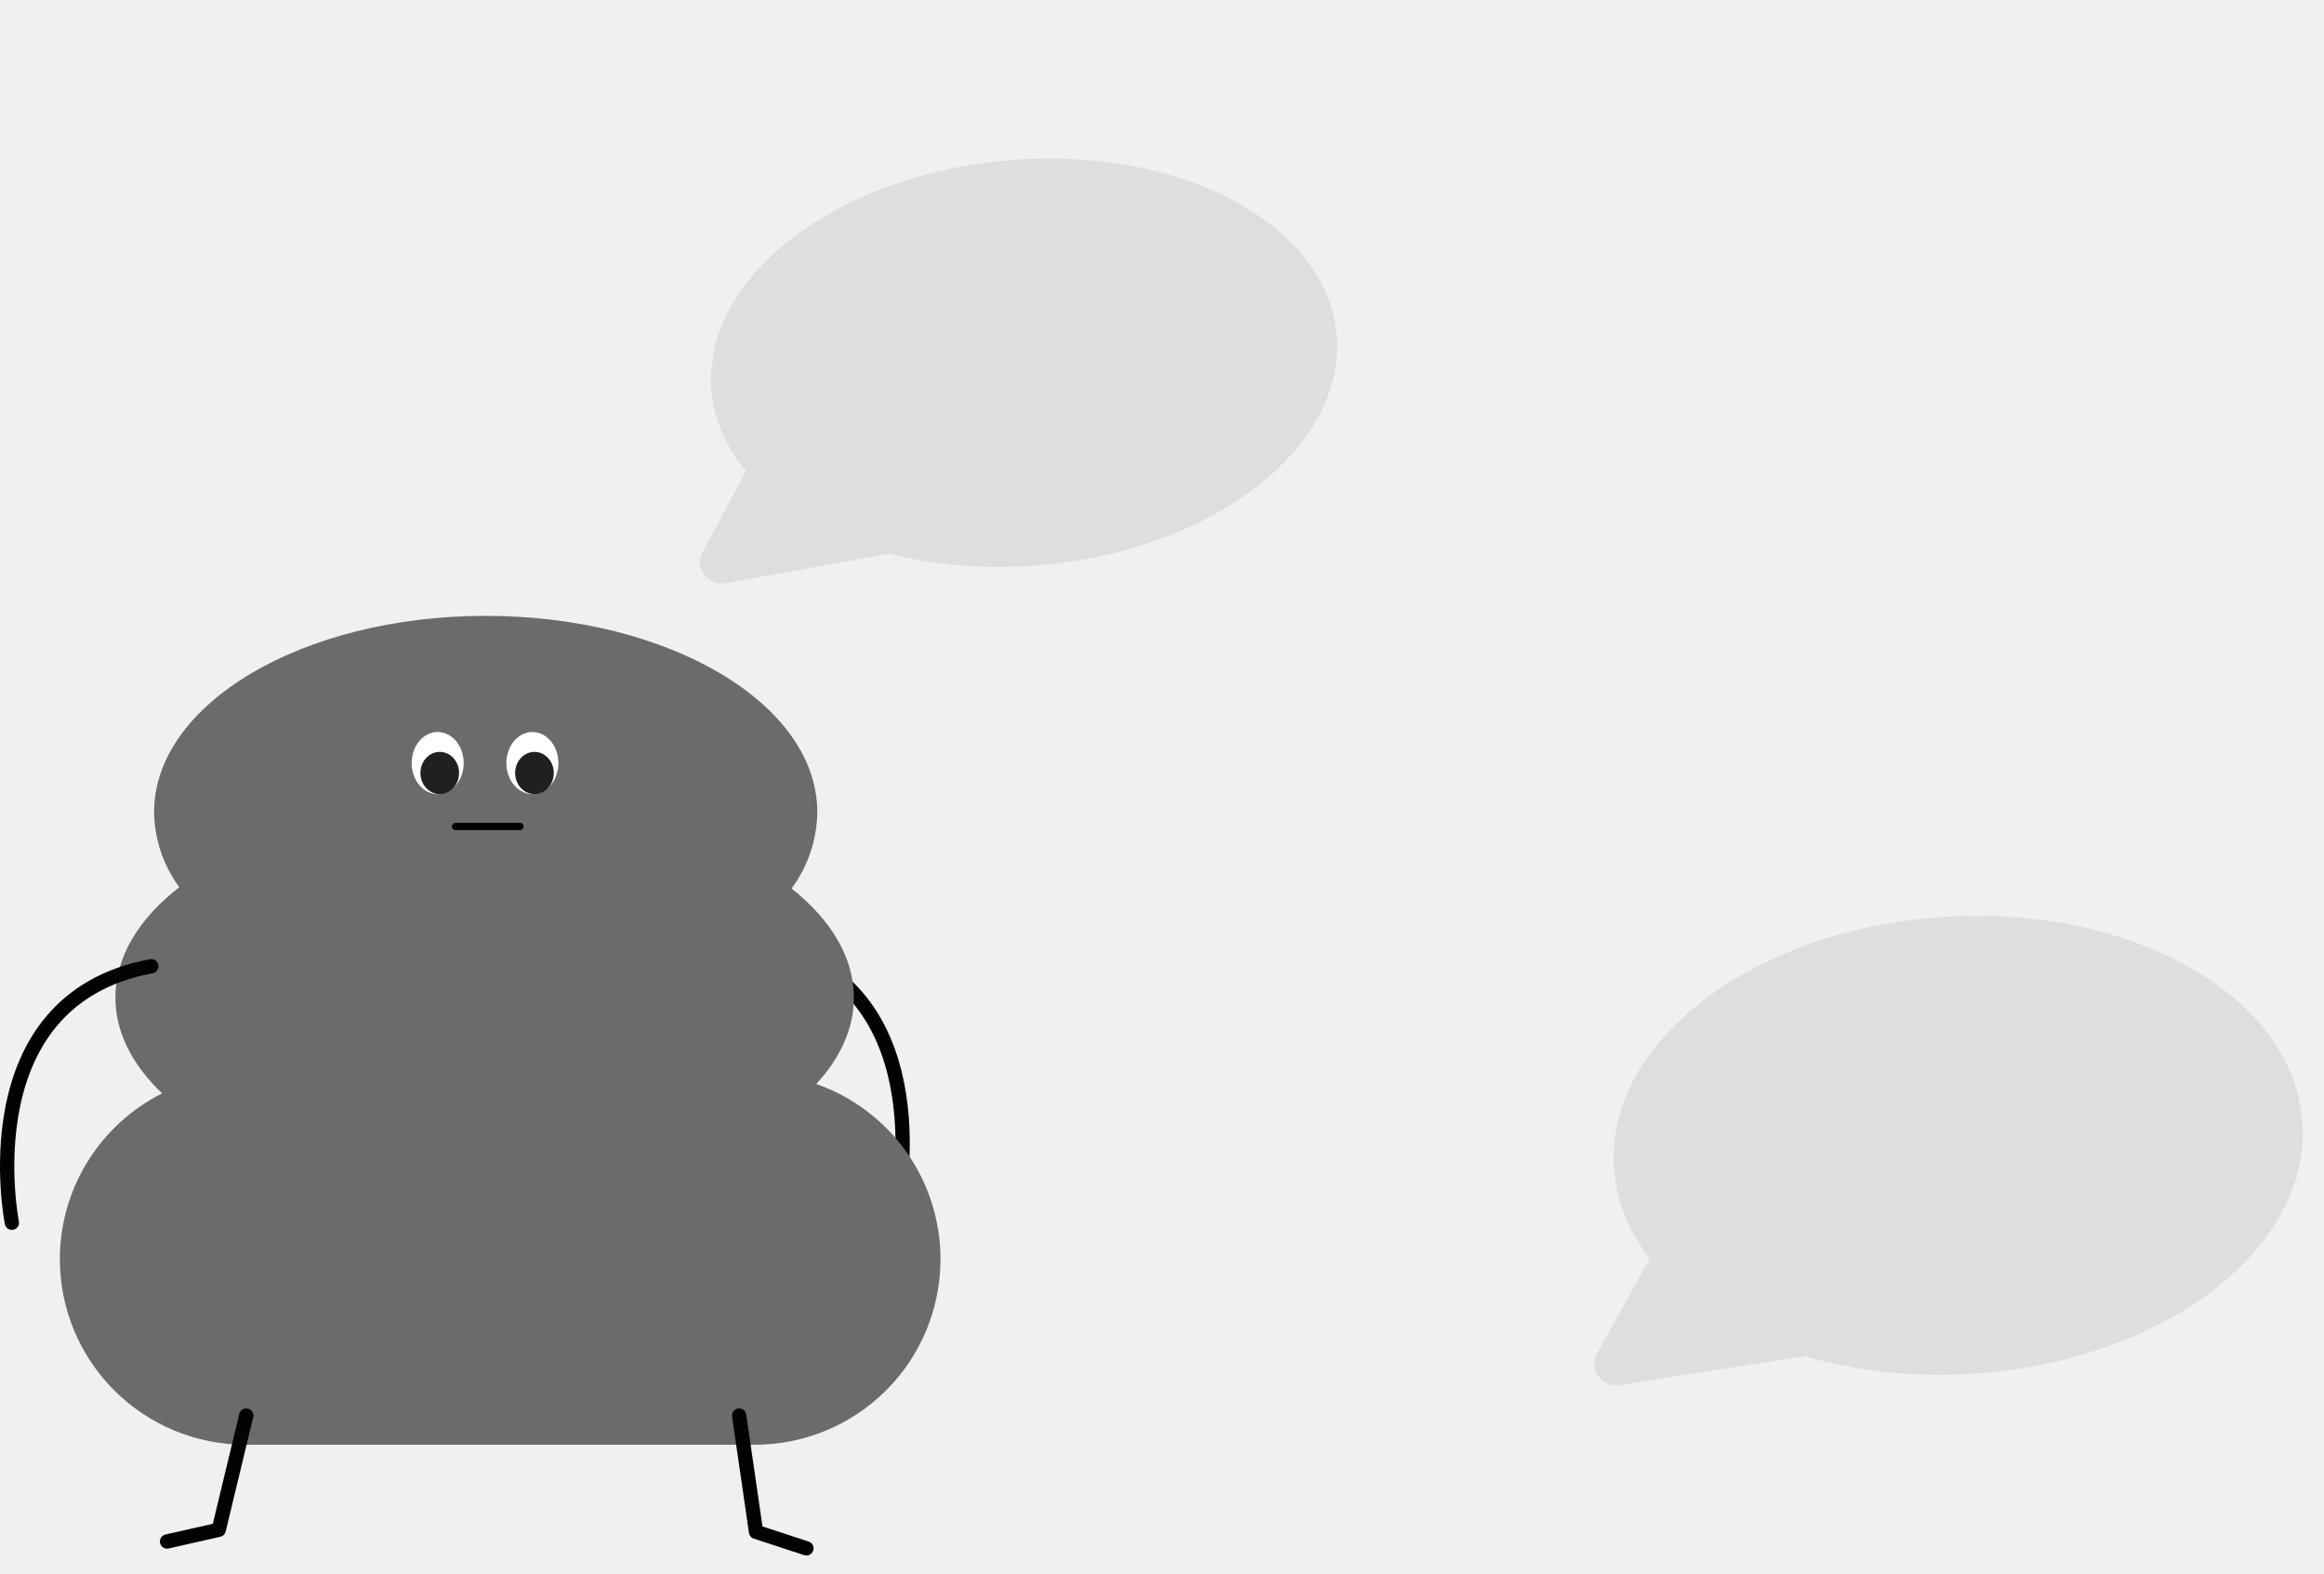
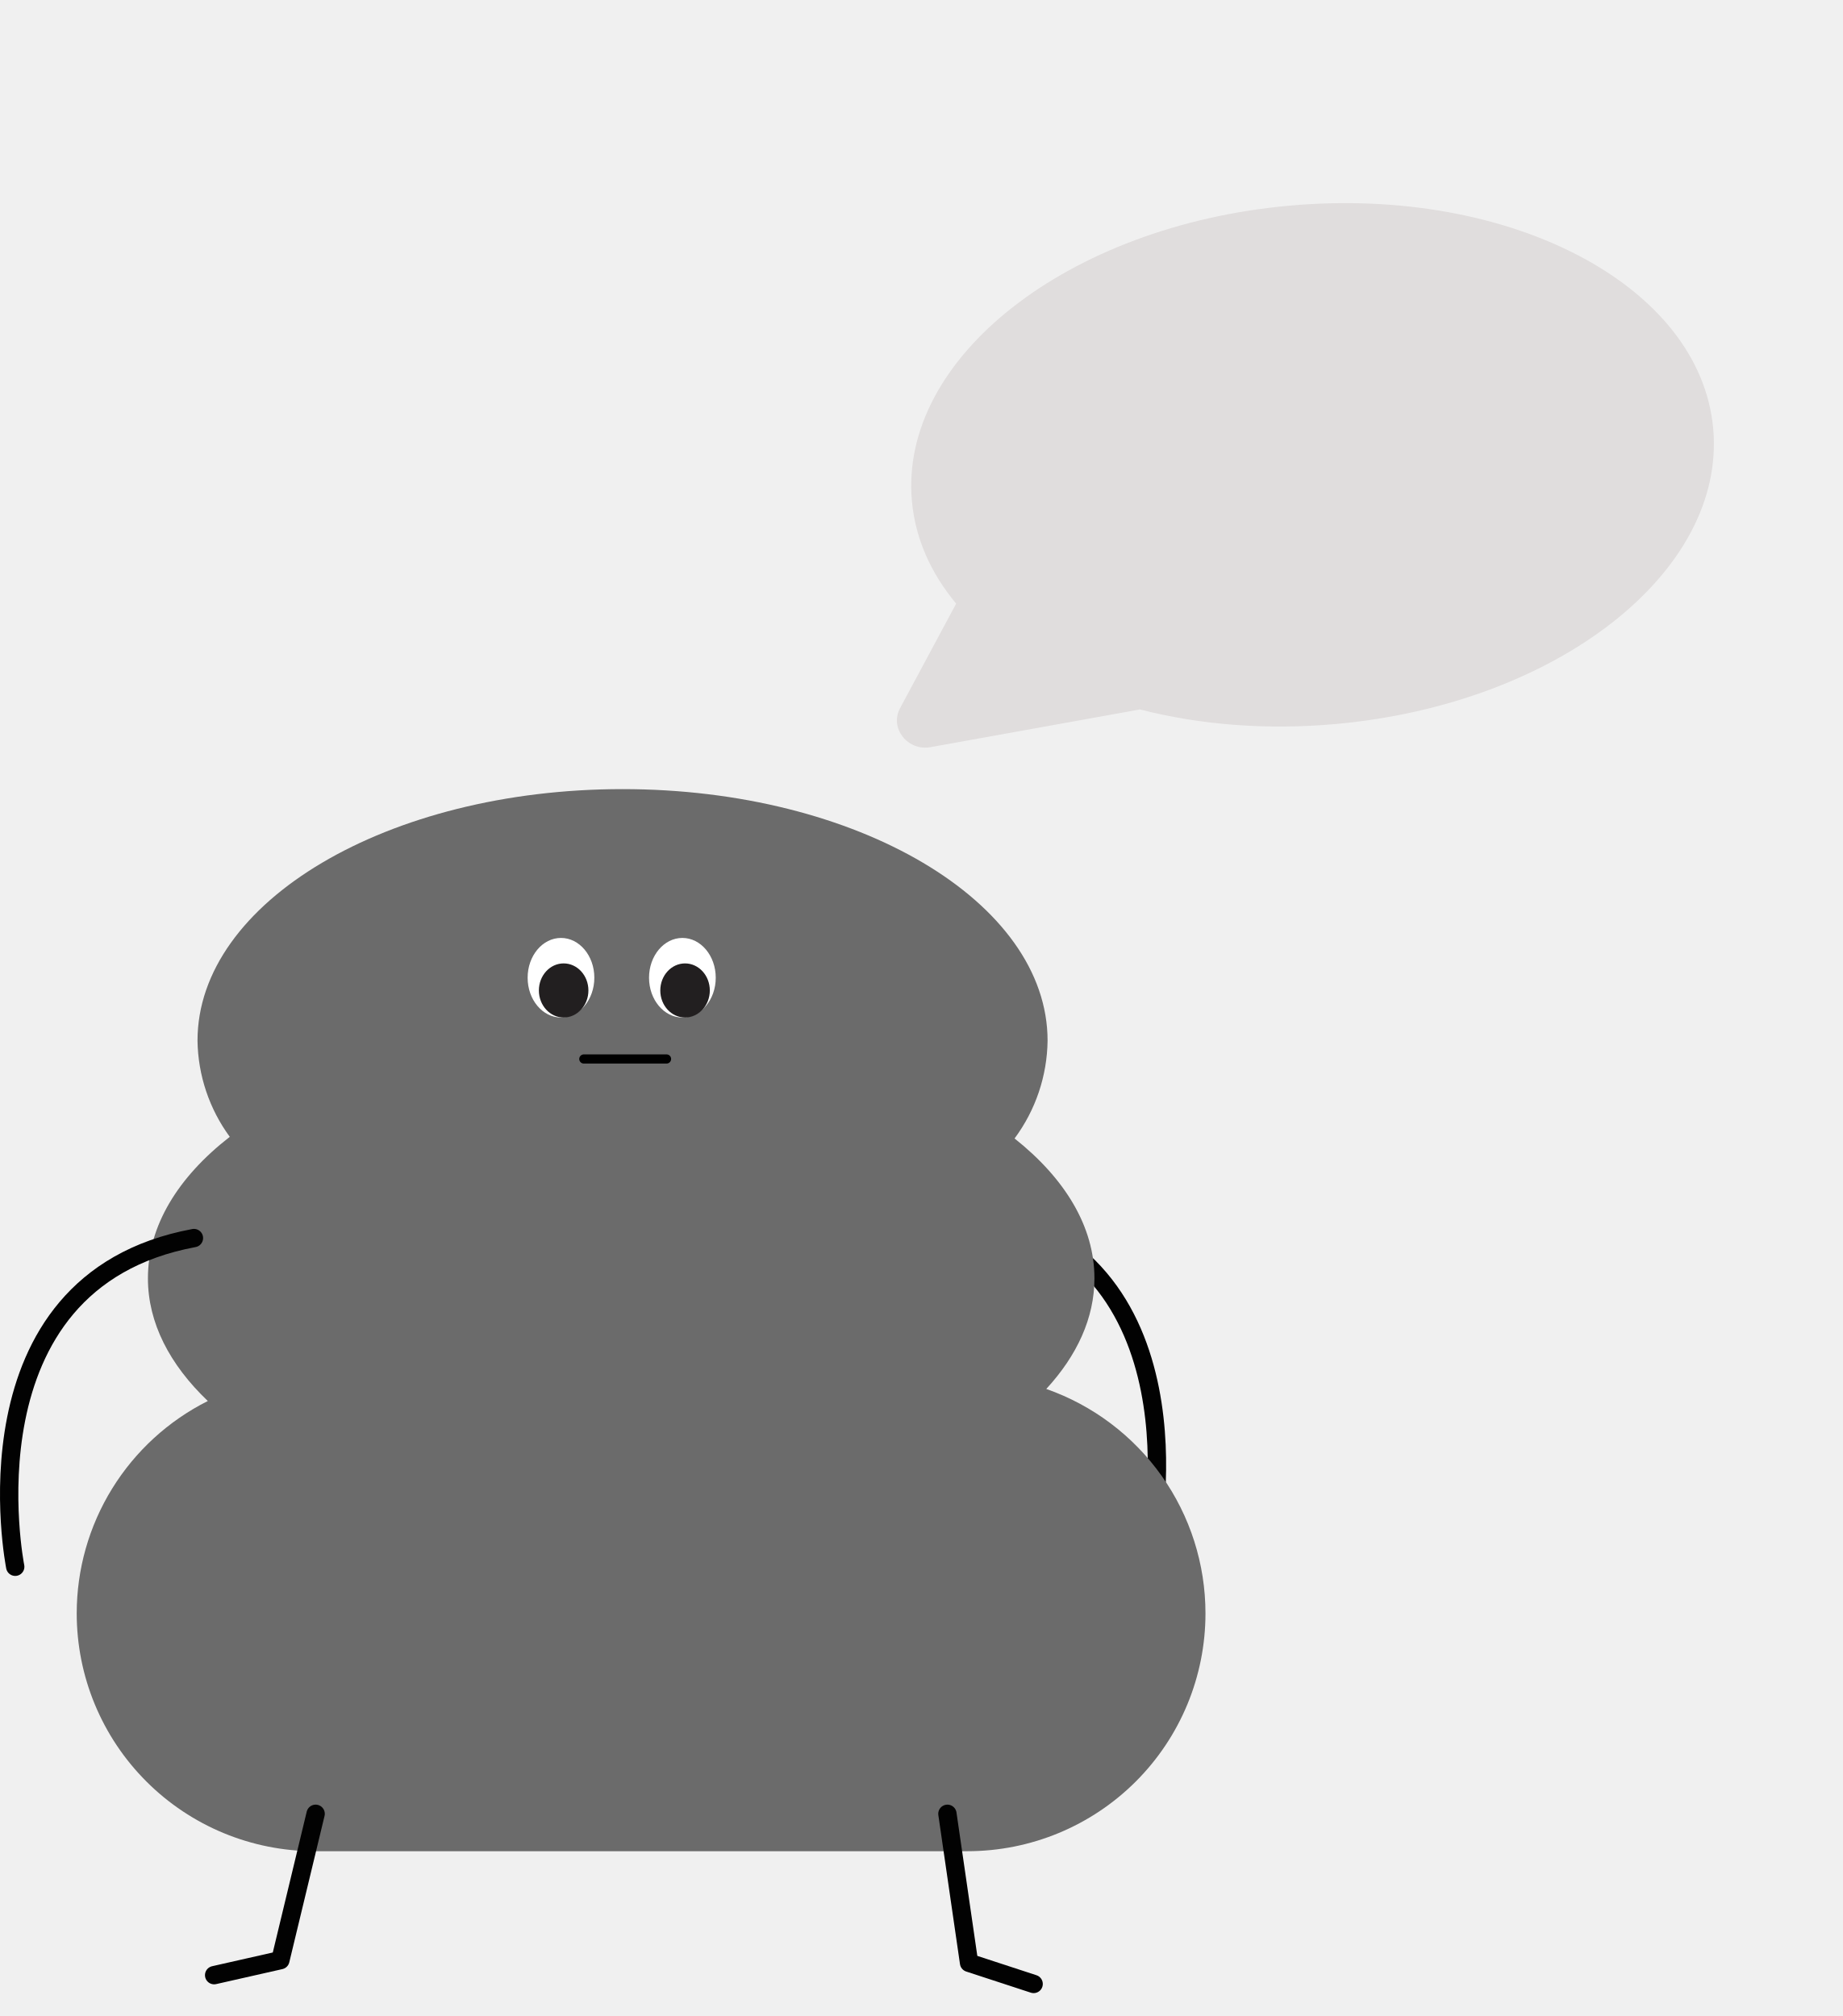
- <svg xmlns="http://www.w3.org/2000/svg" width="325" height="220" viewBox="0 0 325 220" fill="none">
+ <svg xmlns="http://www.w3.org/2000/svg" width="201" height="220" viewBox="0 0 201 220" fill="none">
  <path fill-rule="evenodd" clip-rule="evenodd" d="M104.322 65.871C101.572 62.572 99.867 58.794 99.495 54.69C98.079 39.072 116.5 24.636 140.641 22.447C164.782 20.257 185.501 31.144 186.917 46.762C188.333 62.381 169.912 76.817 145.771 79.006C138.126 79.699 130.825 79.082 124.372 77.418C124.32 77.43 124.267 77.441 124.213 77.45L101.533 81.534C99.02 81.987 97.034 79.456 98.199 77.285L104.322 65.871Z" fill="#E0DDDD" />
-   <path fill-rule="evenodd" clip-rule="evenodd" d="M230.707 175.998C227.774 172.196 226.002 167.888 225.704 163.254C224.567 145.618 245.199 129.931 271.787 128.217C298.375 126.503 320.85 139.411 321.987 157.047C323.124 174.684 302.492 190.371 275.904 192.085C267.489 192.627 259.486 191.705 252.441 189.631L226.481 193.67C223.991 194.057 222.114 191.47 223.315 189.307L230.707 175.998Z" fill="#E0DDDD" />
  <path d="M125.567 167.779C125.567 167.779 131.795 136.69 106.069 131.909" stroke="#020202" stroke-width="2" stroke-linecap="round" stroke-linejoin="round" />
-   <path d="M114.154 151.572C117.51 147.928 119.408 143.831 119.408 139.503C119.408 133.852 116.193 128.602 110.694 124.237C112.988 121.148 114.248 117.414 114.295 113.567C114.295 98.405 93.533 86.114 67.926 86.114C42.319 86.114 21.549 98.405 21.549 113.567C21.604 117.344 22.834 121.011 25.069 124.059C19.421 128.453 16.139 133.77 16.139 139.503C16.139 144.359 18.513 148.917 22.673 152.888C18.373 155.047 14.759 158.358 12.233 162.451C9.708 166.543 8.37 171.257 8.37 176.065V176.065C8.37 182.948 11.106 189.549 15.977 194.415C20.847 199.282 27.453 202.016 34.341 202.016H105.551C112.44 202.016 119.046 199.282 123.916 194.415C128.787 189.549 131.523 182.948 131.523 176.065C131.524 170.688 129.853 165.443 126.741 161.055C123.63 156.668 119.232 153.354 114.154 151.572V151.572Z" fill="#6B6B6B" />
+   <path d="M114.154 151.572C117.51 147.928 119.408 143.831 119.408 139.503C119.408 133.852 116.193 128.602 110.694 124.237C112.988 121.148 114.248 117.414 114.296 113.567C114.296 98.405 93.533 86.114 67.926 86.114C42.319 86.114 21.549 98.405 21.549 113.567C21.604 117.344 22.834 121.011 25.069 124.059C19.421 128.453 16.139 133.77 16.139 139.503C16.139 144.359 18.513 148.917 22.673 152.888C18.373 155.047 14.759 158.358 12.233 162.451C9.708 166.543 8.37 171.257 8.37 176.065C8.37 182.948 11.106 189.549 15.977 194.415C20.847 199.282 27.453 202.016 34.341 202.016H105.552C112.44 202.016 119.046 199.282 123.916 194.415C128.787 189.549 131.523 182.948 131.523 176.065C131.524 170.688 129.853 165.443 126.741 161.055C123.63 156.668 119.232 153.354 114.154 151.572Z" fill="#6B6B6B" />
  <path d="M1.661 170.975C1.661 170.975 -4.56 139.886 21.159 135.105" stroke="#020202" stroke-width="2" stroke-linecap="round" stroke-linejoin="round" />
  <path d="M34.437 197.934L30.59 213.907L23.364 215.543" stroke="#020202" stroke-width="2" stroke-linecap="round" stroke-linejoin="round" />
  <path d="M103.367 197.934L105.729 214.197L112.774 216.502" stroke="#020202" stroke-width="2" stroke-linecap="round" stroke-linejoin="round" />
  <path d="M61.206 111.039C63.216 111.039 64.845 109.095 64.845 106.696C64.845 104.298 63.216 102.354 61.206 102.354C59.196 102.354 57.567 104.298 57.567 106.696C57.567 109.095 59.196 111.039 61.206 111.039Z" fill="white" />
-   <path d="M61.496 111.037C62.988 111.037 64.198 109.716 64.198 108.085C64.198 106.455 62.988 105.133 61.496 105.133C60.004 105.133 58.795 106.455 58.795 108.085C58.795 109.716 60.004 111.037 61.496 111.037Z" fill="#221F20" />
-   <path d="M74.453 111.039C76.462 111.039 78.091 109.095 78.091 106.697C78.091 104.299 76.462 102.354 74.453 102.354C72.443 102.354 70.814 104.299 70.814 106.697C70.814 109.095 72.443 111.039 74.453 111.039Z" fill="white" />
-   <path d="M74.742 111.038C76.234 111.038 77.444 109.717 77.444 108.086C77.444 106.456 76.234 105.134 74.742 105.134C73.251 105.134 72.041 106.456 72.041 108.086C72.041 109.717 73.251 111.038 74.742 111.038Z" fill="#221F20" />
+   <path d="M61.496 111.037C62.988 111.037 64.198 109.716 64.198 108.085C64.198 106.455 62.988 105.133 61.496 105.133C60.005 105.133 58.795 106.455 58.795 108.085C58.795 109.716 60.005 111.037 61.496 111.037Z" fill="#221F20" />
+   <path d="M74.452 111.039C76.462 111.039 78.091 109.095 78.091 106.697C78.091 104.299 76.462 102.354 74.452 102.354C72.442 102.354 70.813 104.299 70.813 106.697C70.813 109.095 72.442 111.039 74.452 111.039Z" fill="white" />
+   <path d="M74.742 111.038C76.234 111.038 77.444 109.717 77.444 108.086C77.444 106.456 76.234 105.134 74.742 105.134C73.25 105.134 72.041 106.456 72.041 108.086C72.041 109.717 73.25 111.038 74.742 111.038Z" fill="#221F20" />
  <path d="M63.698 115.563H72.723" stroke="black" stroke-linecap="round" />
</svg>
